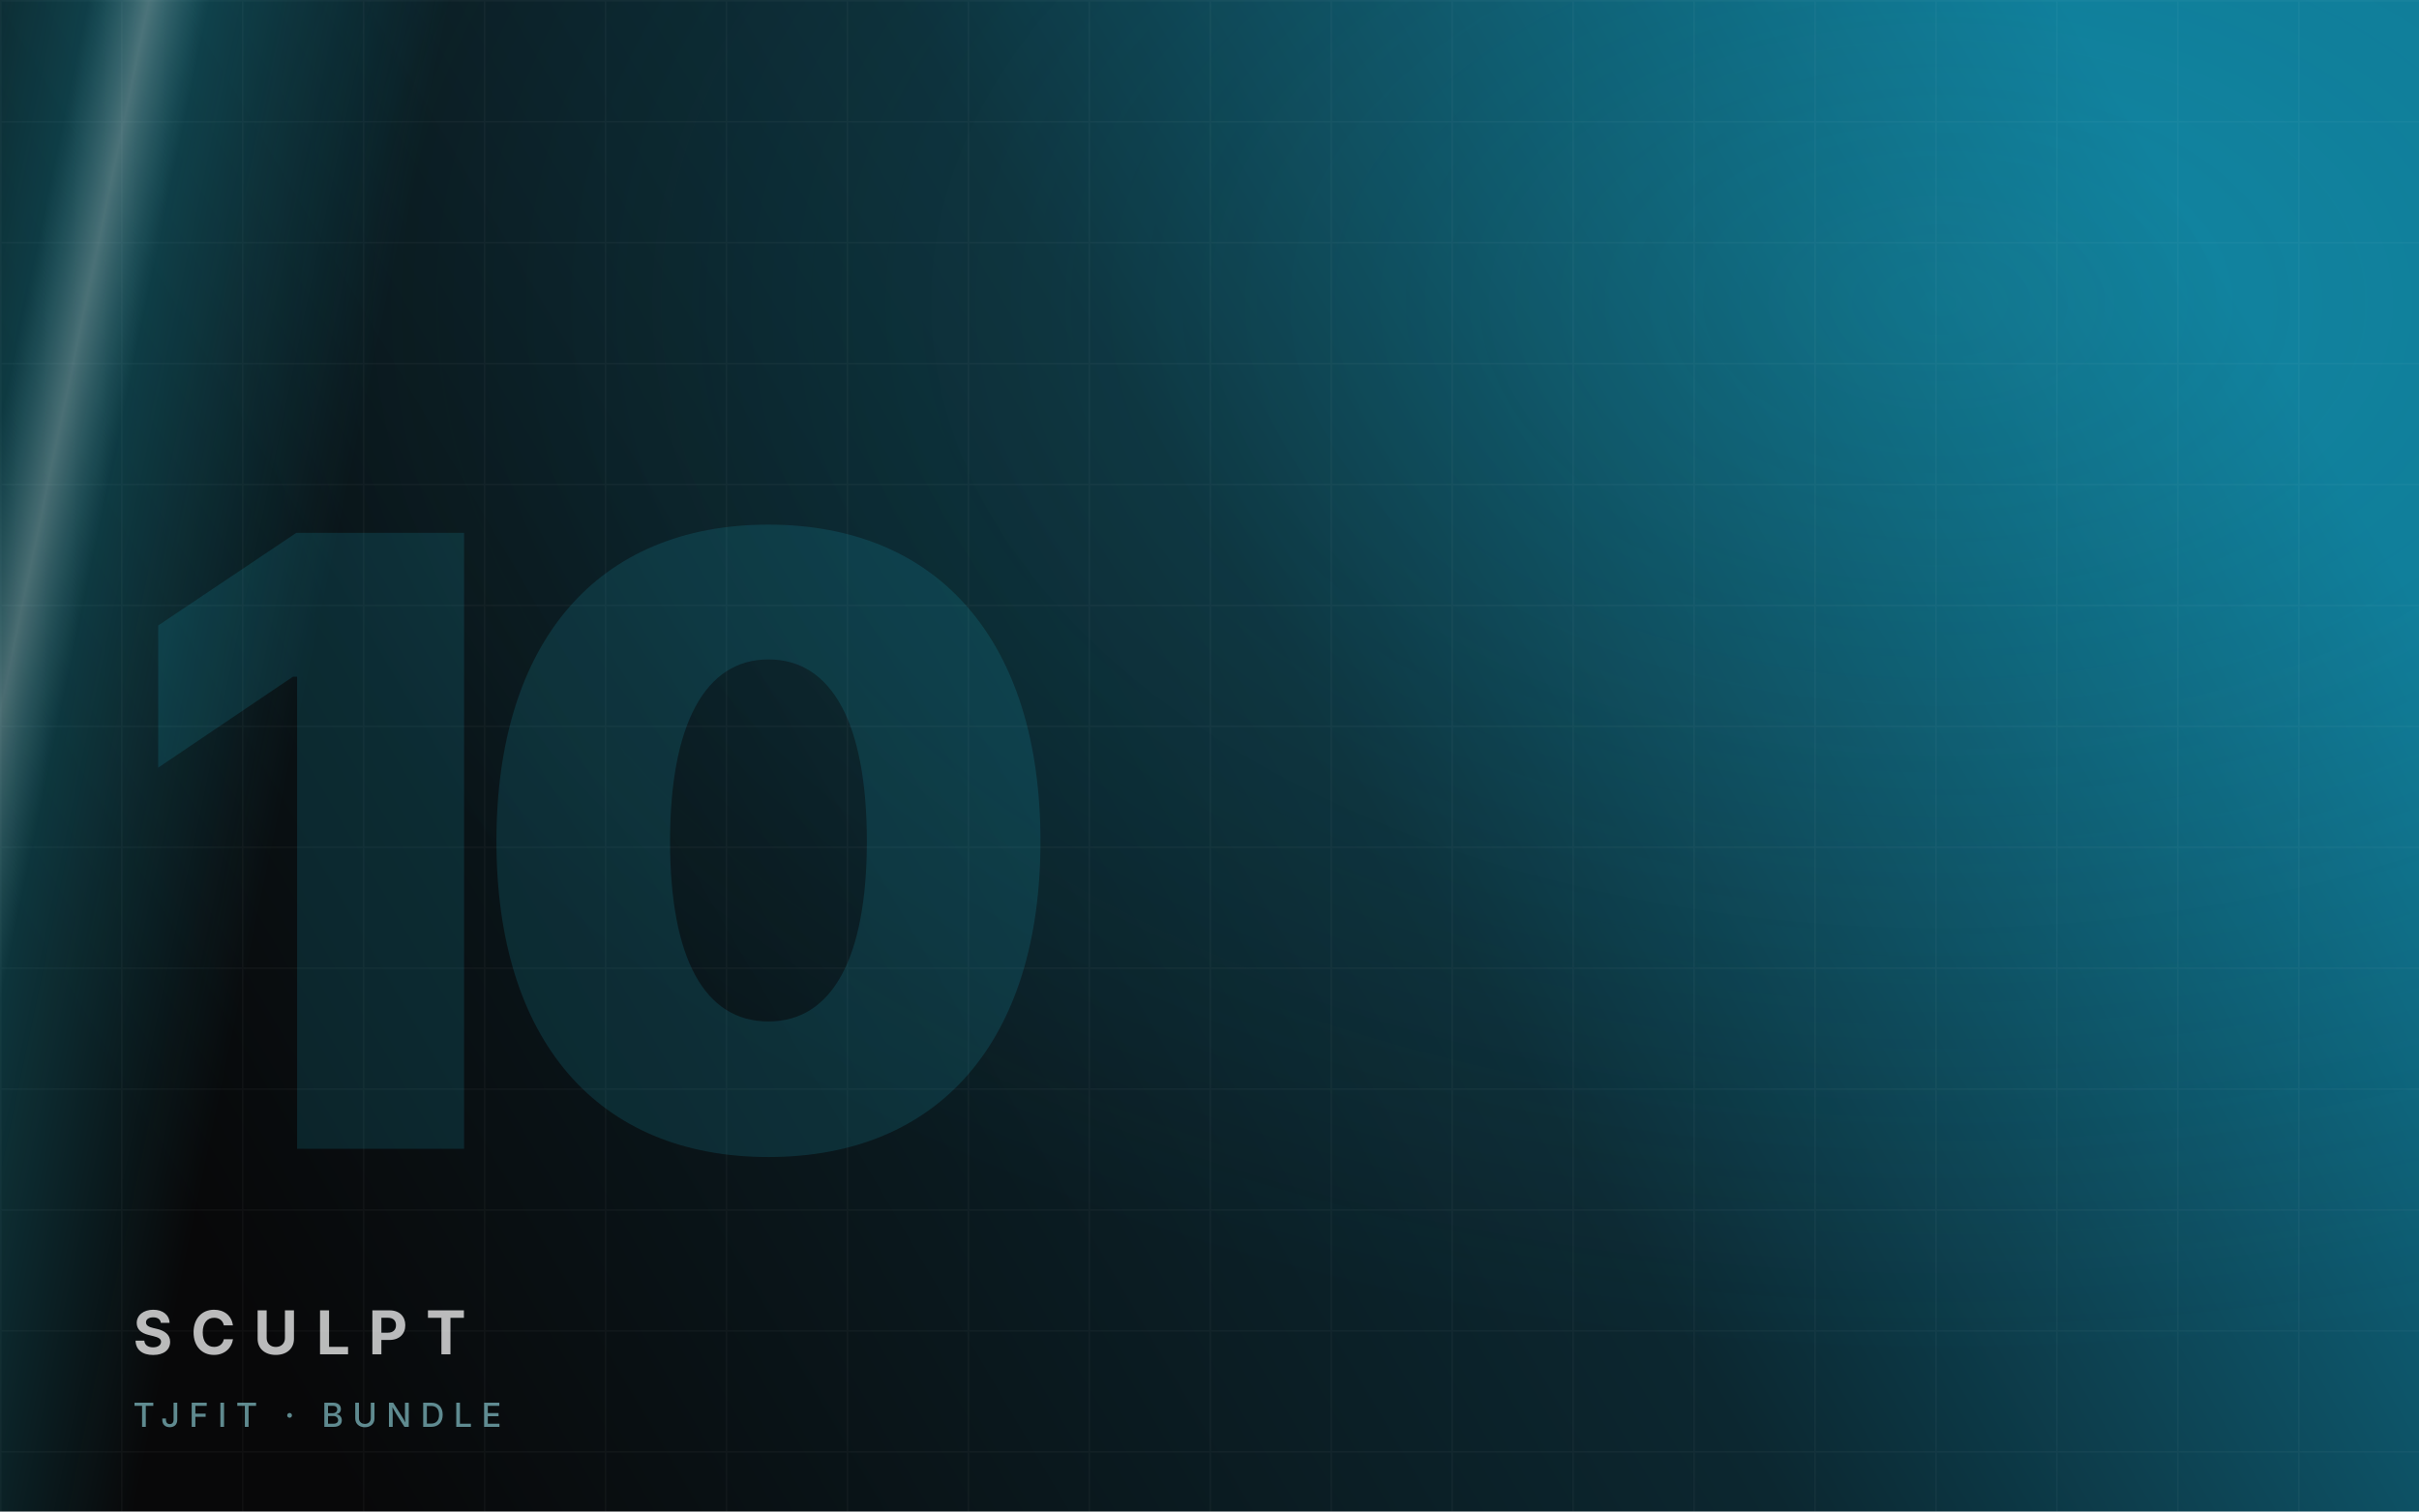
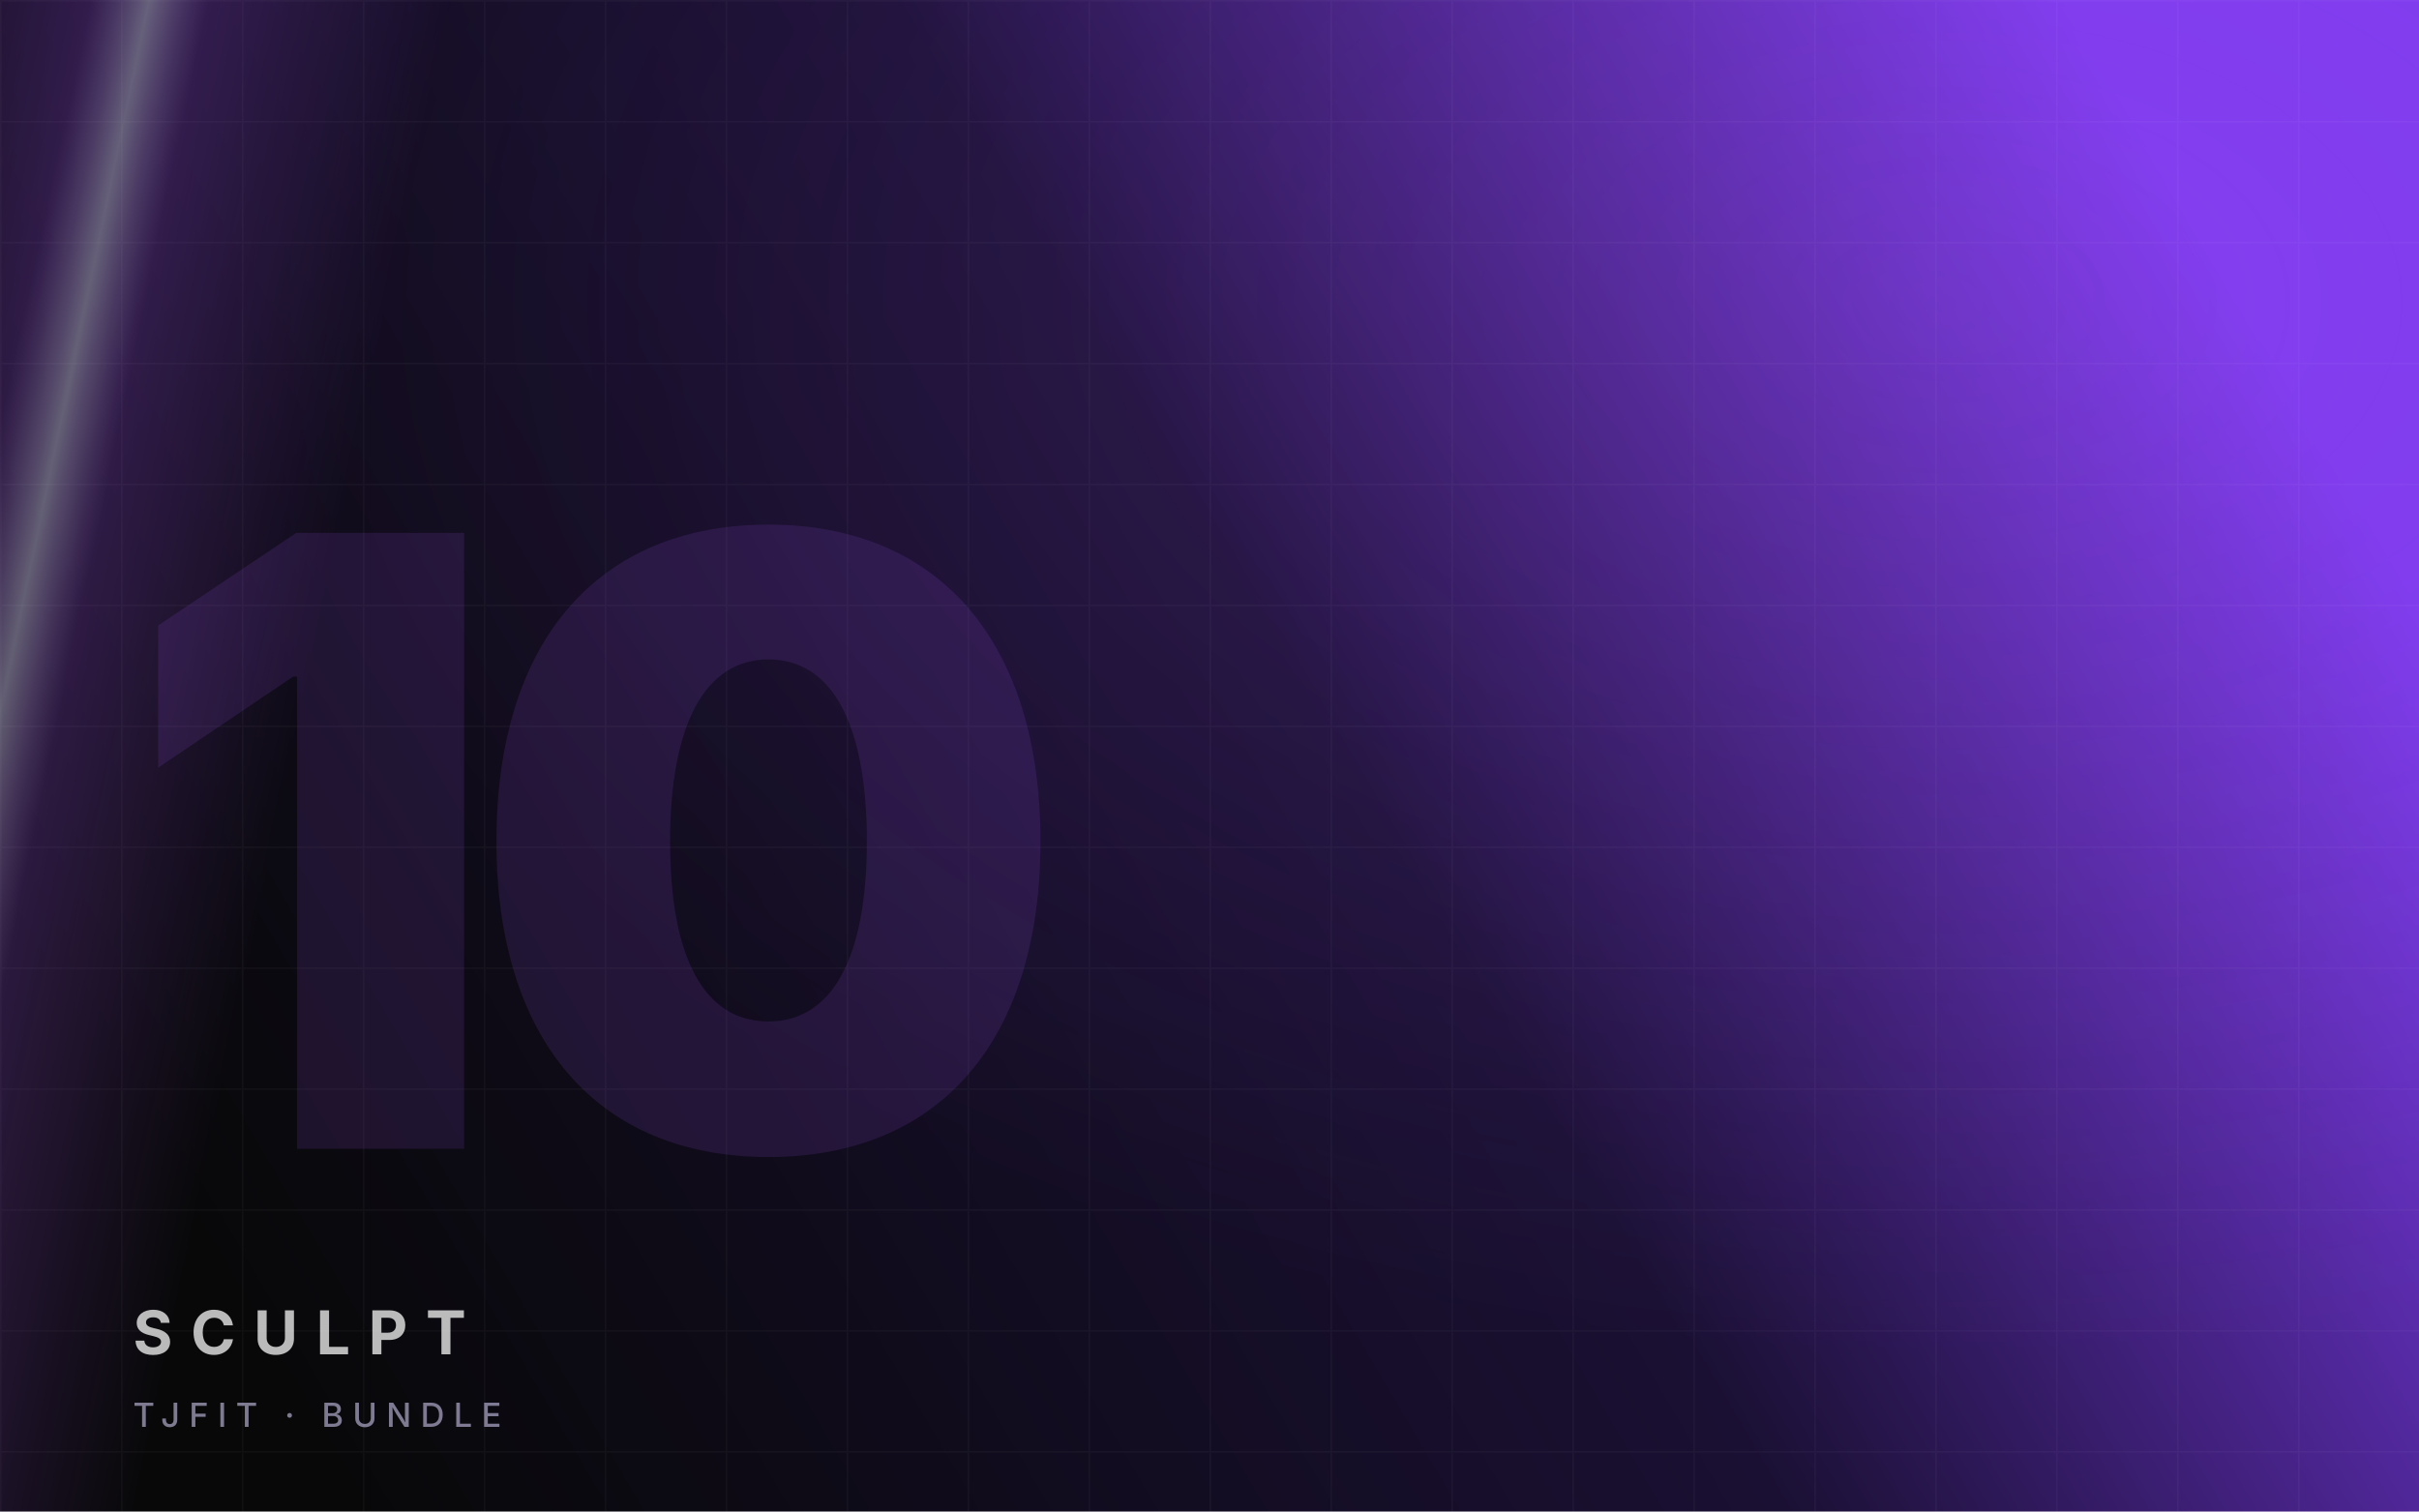
<svg xmlns="http://www.w3.org/2000/svg" viewBox="0 0 800 500" preserveAspectRatio="xMidYMid slice">
  <style>
    @keyframes tj-bundle-beam { 0% { transform: translateX(-1100px); } 100% { transform: translateX(2200px); } }
    @keyframes tj-bundle-numeral { 0%, 100% { opacity: 0.13; } 50% { opacity: 0.20; } }
    .tj-beam { animation: tj-bundle-beam 9s linear 3.6s infinite; }
    .tj-numeral { animation: tj-bundle-numeral 4.5s ease-in-out infinite; }
    @media (prefers-reduced-motion: reduce) {
      .tj-beam, .tj-numeral { animation: none; }
      .tj-beam { display: none; }
    }
  </style>
  <defs>
    <linearGradient id="g" x1="0.030" y1="0.671" x2="0.970" y2="0.329">
      <stop offset="0" stop-color="#080809" />
-       <stop offset="0.55" stop-color="#0c2730" />
-       <stop offset="1" stop-color="#0e7490" />
+       <stop offset="0.55" stop-color="#1a1033" />
+       <stop offset="1" stop-color="#7c3aed" />
    </linearGradient>
    <radialGradient id="glow" cx="0.8" cy="0.2" r="0.7">
-       <stop offset="0" stop-color="rgba(34,211,238,0.18)" />
-       <stop offset="1" stop-color="rgba(34,211,238,0)" />
+       <stop offset="0" stop-color="rgba(168,85,247,0.18)" />
+       <stop offset="1" stop-color="rgba(168,85,247,0)" />
    </radialGradient>
    <linearGradient id="beam" x1="0" y1="0" x2="1" y2="0">
-       <stop offset="0" stop-color="rgba(34,211,238,0)" />
-       <stop offset="0.4" stop-color="rgba(34,211,238,0.22)" />
-       <stop offset="0.5" stop-color="rgba(165,243,252,0.42)" />
-       <stop offset="0.6" stop-color="rgba(34,211,238,0.22)" />
-       <stop offset="1" stop-color="rgba(34,211,238,0)" />
+       <stop offset="0" stop-color="rgba(168,85,247,0)" />
+       <stop offset="0.4" stop-color="rgba(168,85,247,0.22)" />
+       <stop offset="0.5" stop-color="rgba(221,214,254,0.42)" />
+       <stop offset="0.6" stop-color="rgba(168,85,247,0.22)" />
+       <stop offset="1" stop-color="rgba(168,85,247,0)" />
    </linearGradient>
    <pattern id="grid" width="40" height="40" patternUnits="userSpaceOnUse">
      <path d="M 40 0 L 0 0 0 40" fill="none" stroke="rgba(255,255,255,0.035)" stroke-width="1" />
    </pattern>
  </defs>
  <rect width="800" height="500" fill="url(#g)" />
  <rect width="800" height="500" fill="url(#glow)" />
  <rect width="800" height="500" fill="url(#grid)" />
  <g class="tj-beam" transform="skewX(-12)">
    <rect x="-50" y="0" width="200" height="500" fill="url(#beam)" />
  </g>
-   <text class="tj-numeral" x="40" y="380" font-family="system-ui,-apple-system,sans-serif" font-weight="900" font-size="280" fill="rgba(34,211,238,0.13)" letter-spacing="-12">10</text>
+   <text class="tj-numeral" x="40" y="380" font-family="system-ui,-apple-system,sans-serif" font-weight="900" font-size="280" fill="rgba(168,85,247,0.13)" letter-spacing="-12">10</text>
  <text x="44" y="448" font-family="system-ui,-apple-system,sans-serif" font-weight="700" font-size="20" fill="rgba(255,255,255,0.72)" letter-spacing="6">SCULPT</text>
-   <text x="44" y="472" font-family="system-ui,-apple-system,sans-serif" font-weight="500" font-size="11" fill="rgba(165,243,252,0.55)" letter-spacing="3">TJFIT · BUNDLE</text>
+   <text x="44" y="472" font-family="system-ui,-apple-system,sans-serif" font-weight="500" font-size="11" fill="rgba(221,214,254,0.55)" letter-spacing="3">TJFIT · BUNDLE</text>
</svg>
